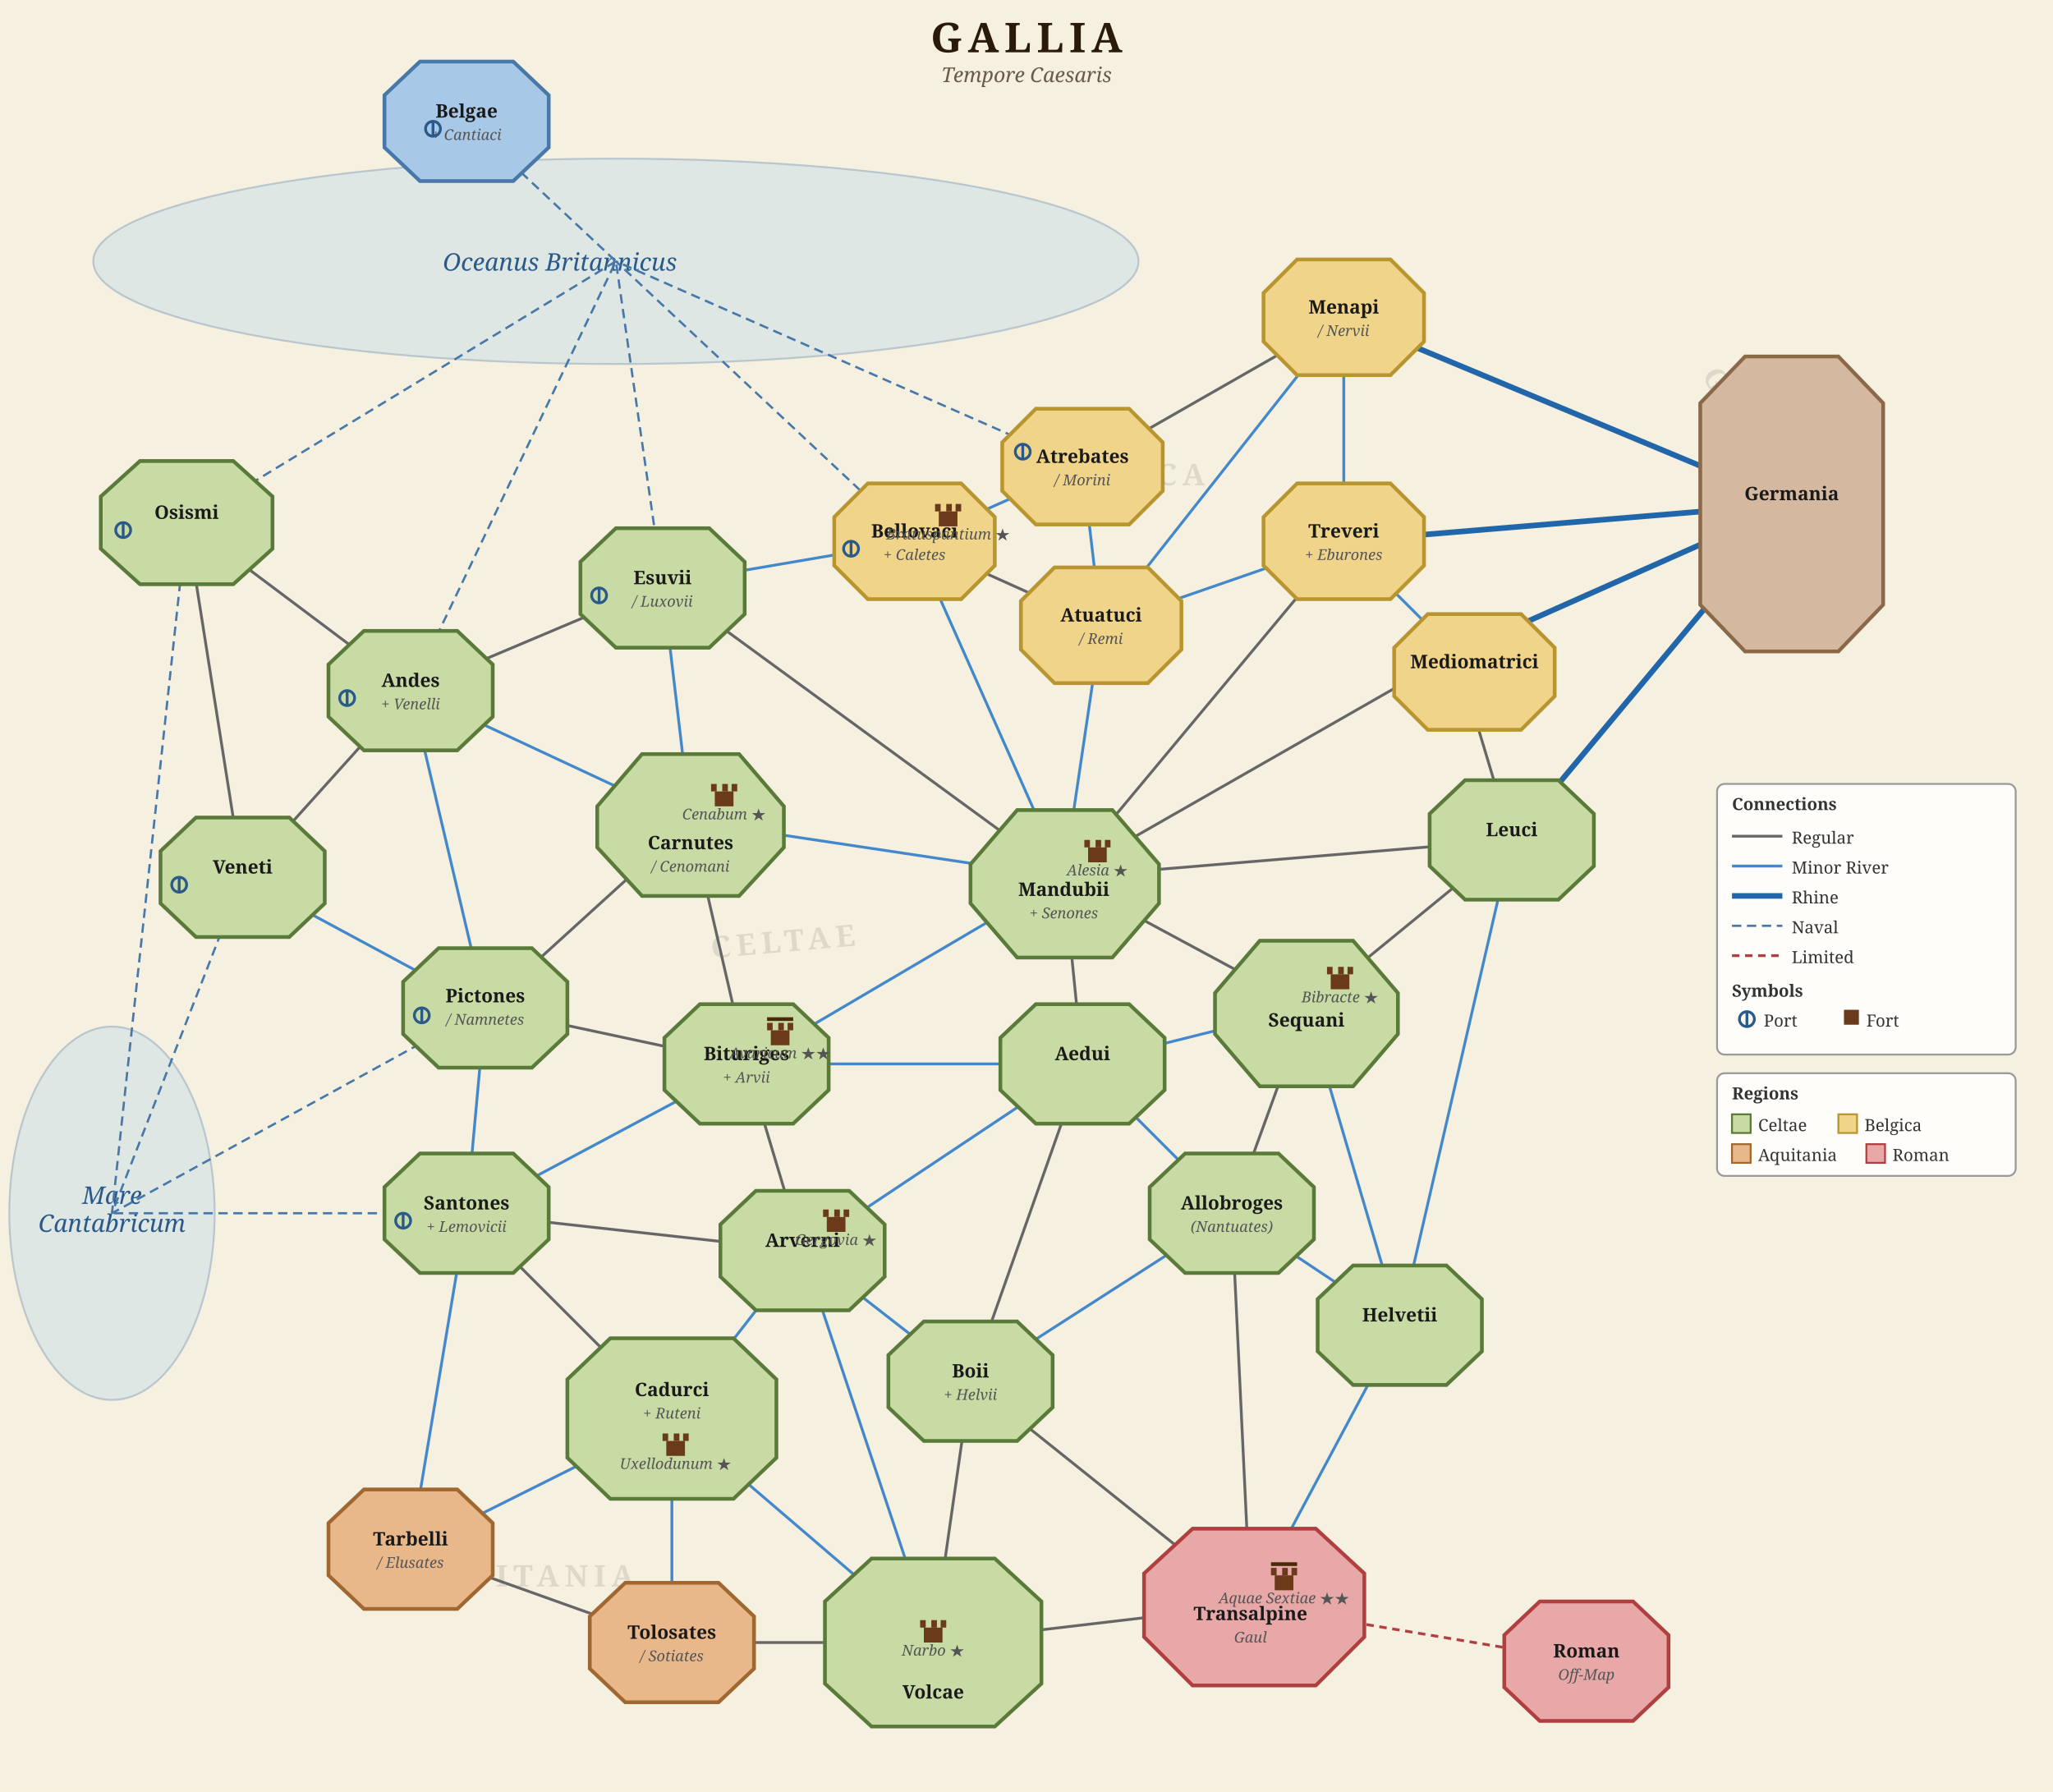
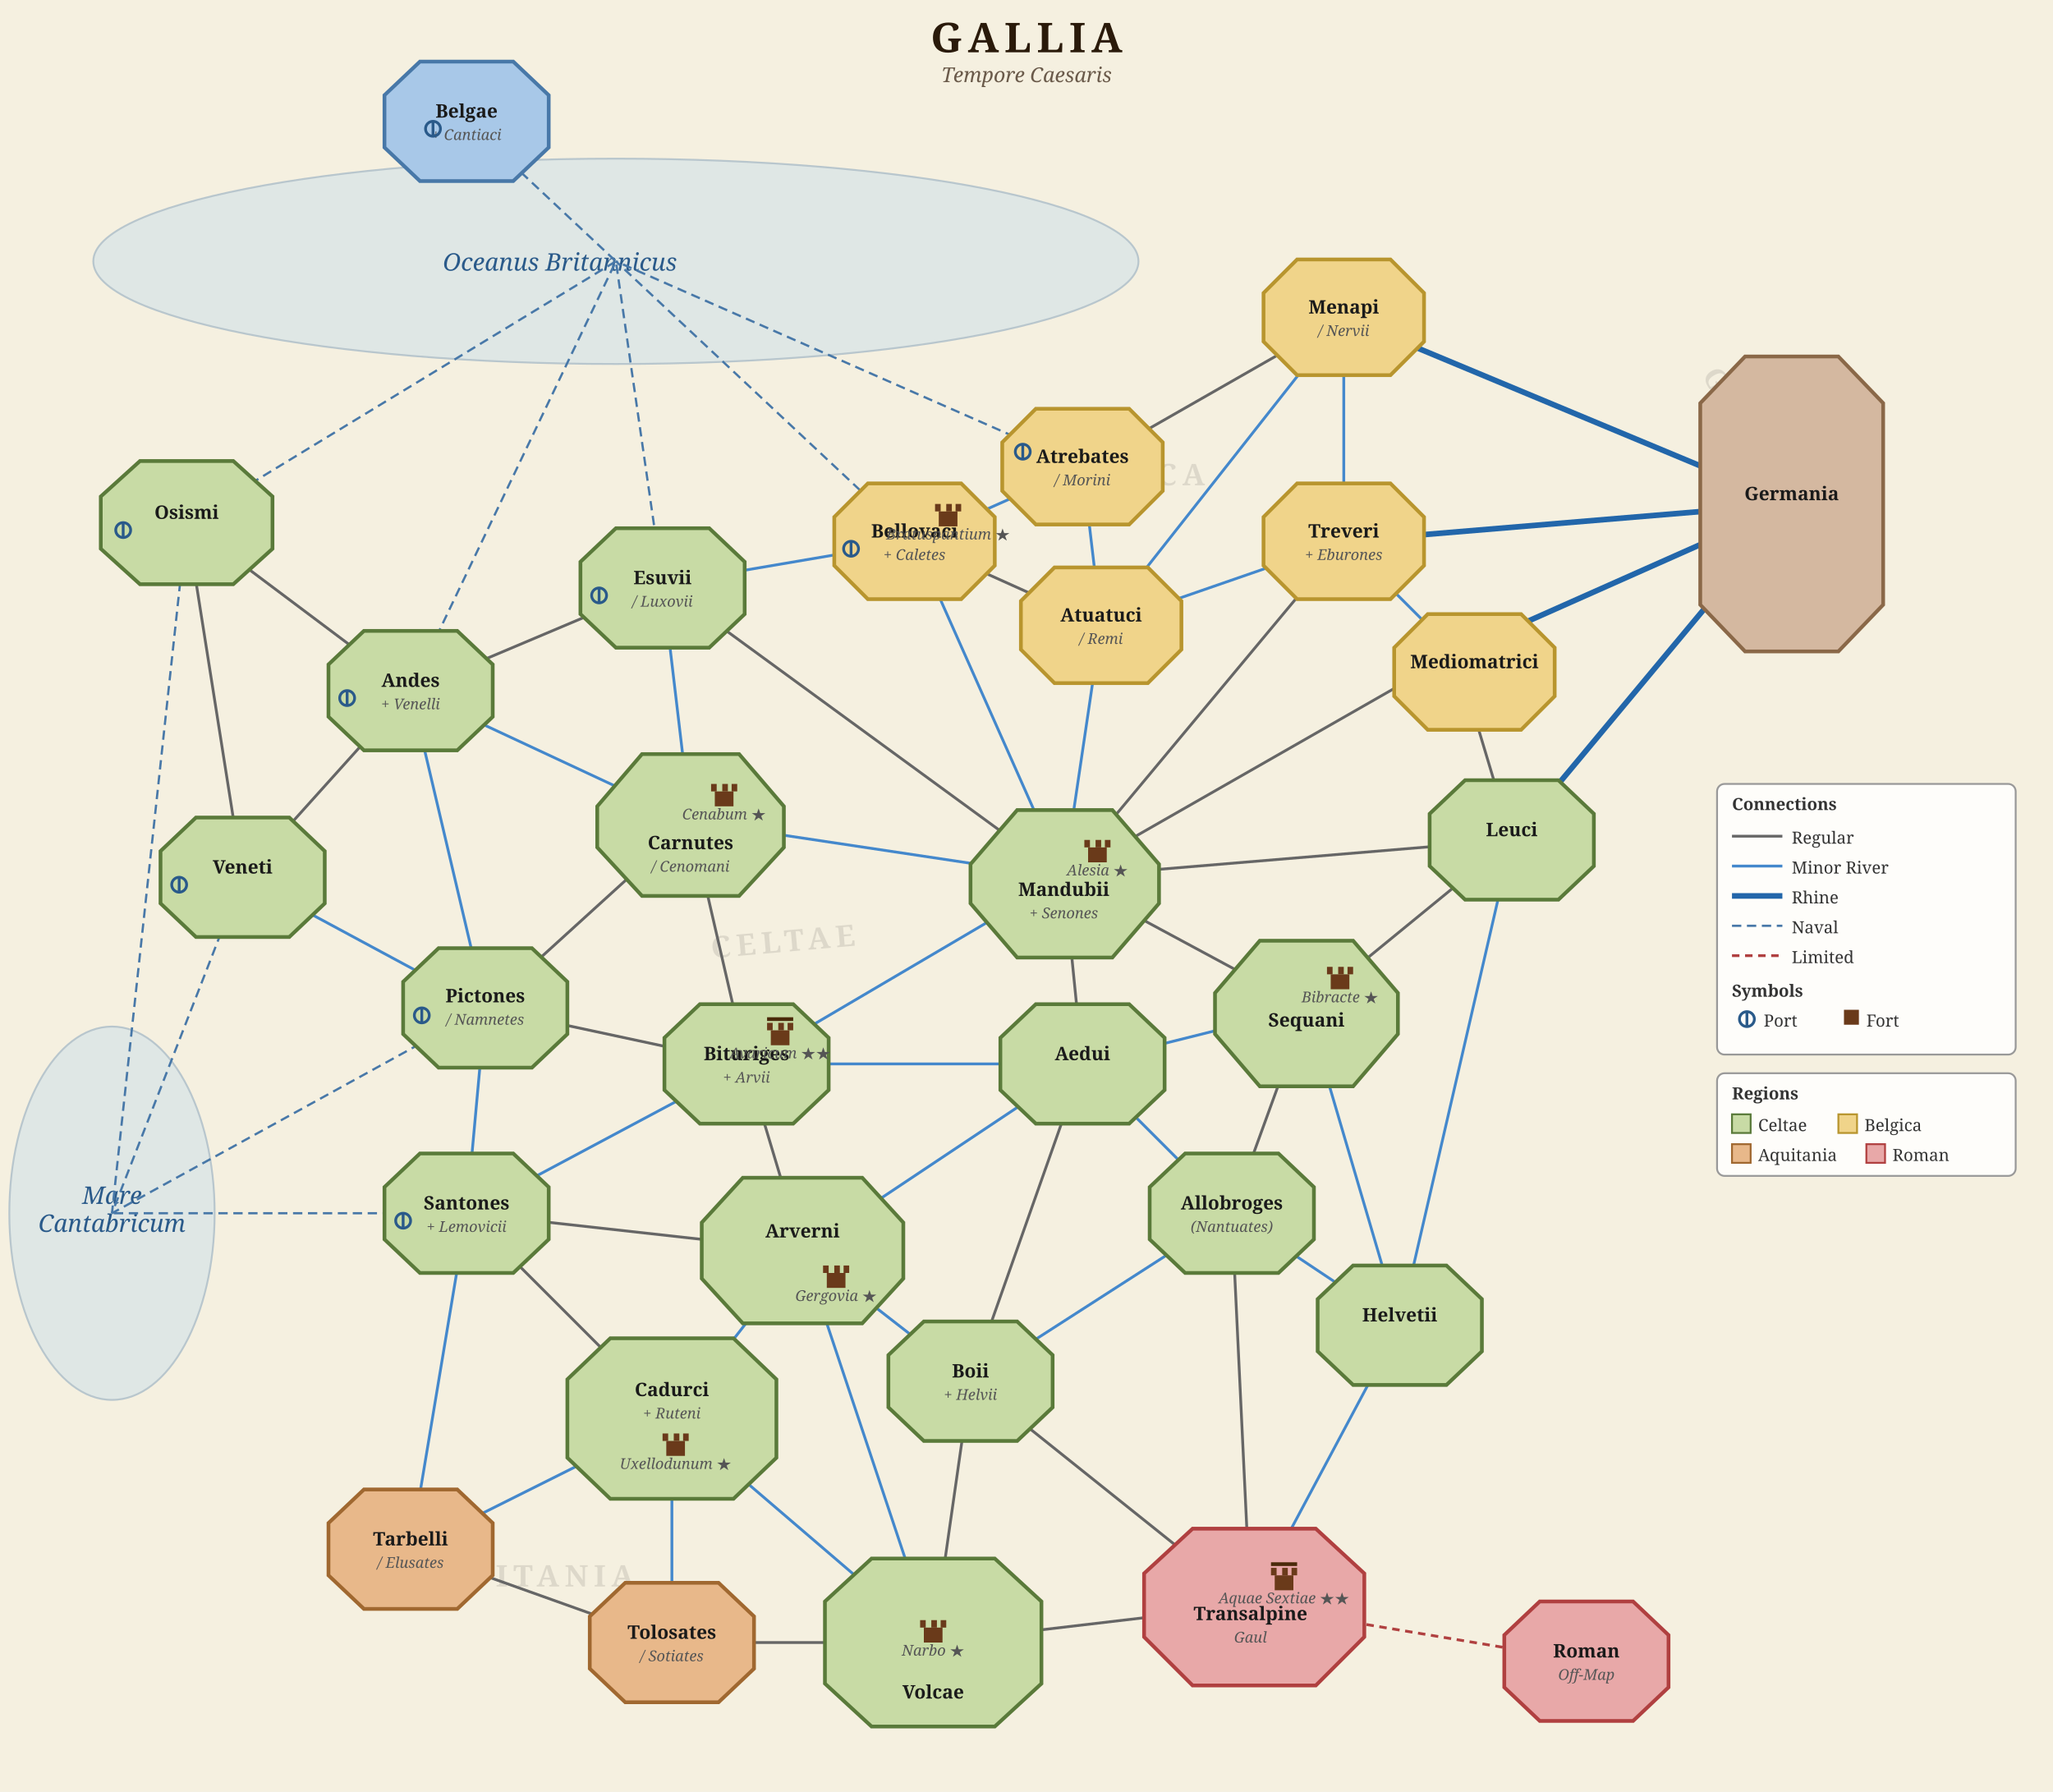
<svg xmlns="http://www.w3.org/2000/svg" viewBox="0 0 1100 960" width="1100" height="960">
  <defs>
    <style>
      .region-celtae { fill: #c8dba5; stroke: #5a7a3a; }
      .region-belgica { fill: #f0d48a; stroke: #b8952e; }
      .region-aquitania { fill: #e8b88a; stroke: #a06830; }
      .region-britannia { fill: #a8c8e8; stroke: #4878a8; }
      .region-germania { fill: #d4b8a0; stroke: #8a6848; }
      .region-roman { fill: #e8a8a8; stroke: #b04040; }
      .region-sea { fill: #b8d8ef; stroke: #4878a8; stroke-width: 1; }

      .area-shape { stroke-width: 2; cursor: pointer; }
      .area-shape:hover { filter: brightness(1.08); }

      .label { font-family: 'Georgia', serif; font-size: 10px; fill: #1a1a1a; text-anchor: middle; pointer-events: none; font-weight: bold; }
      .label-small { font-family: 'Georgia', serif; font-size: 8px; fill: #555; text-anchor: middle; pointer-events: none; font-style: italic; }
      .label-sea { font-family: 'Georgia', serif; font-size: 13px; fill: #2a5a8a; text-anchor: middle; font-style: italic; pointer-events: none; }
      .label-region { font-family: 'Georgia', serif; font-size: 16px; fill: rgba(0,0,0,0.10); text-anchor: middle; font-weight: bold; font-variant: small-caps; letter-spacing: 3px; pointer-events: none; }

      .conn-regular { stroke: #666; stroke-width: 1.5; fill: none; }
      .conn-minor_river { stroke: #4488cc; stroke-width: 1.5; fill: none; }
      .conn-major_river { stroke: #2266aa; stroke-width: 3; fill: none; }
      .conn-naval { stroke: #4878a8; stroke-width: 1.2; fill: none; stroke-dasharray: 5,3; }
      .conn-limited { stroke: #b04040; stroke-width: 1.5; fill: none; stroke-dasharray: 4,3; }

      .fort-icon { fill: #6a3a1a; }
      .legend-text { font-family: 'Georgia', serif; font-size: 9px; fill: #333; }
    </style>
  </defs>
  <rect width="1100" height="960" fill="#f5f0e0" />
  <text x="550" y="28" text-anchor="middle" font-family="Georgia, serif" font-size="22" font-weight="bold" fill="#2a1a0a" letter-spacing="3">GALLIA</text>
  <text x="550" y="44" text-anchor="middle" font-family="Georgia, serif" font-size="11" fill="#6a5a4a" font-style="italic">Tempore Caesaris</text>
  <ellipse cx="60" cy="650" rx="55" ry="100" class="region-sea" opacity="0.35" />
  <ellipse cx="330" cy="140" rx="280" ry="55" class="region-sea" opacity="0.35" />
  <text x="60" y="645" class="label-sea" font-size="10">Mare</text>
  <text x="60" y="660" class="label-sea" font-size="10">Cantabricum</text>
  <text x="300" y="145" class="label-sea">Oceanus Britannicus</text>
  <text x="420" y="510" class="label-region" transform="rotate(-5, 420, 510)">CELTAE</text>
  <text x="600" y="260" class="label-region">BELGICA</text>
  <text x="280" y="850" class="label-region">AQUITANIA</text>
  <text x="940" y="250" class="label-region" transform="rotate(60, 940, 250)">GERMANIA</text>
  <line x1="100" y1="280" x2="130" y2="470" class="conn-regular" />
  <line x1="100" y1="280" x2="220" y2="370" class="conn-regular" />
  <line x1="130" y1="470" x2="220" y2="370" class="conn-regular" />
  <line x1="220" y1="370" x2="355" y2="313" class="conn-regular" />
  <line x1="260" y1="540" x2="370" y2="440" class="conn-regular" />
  <line x1="260" y1="540" x2="400" y2="570" class="conn-regular" />
  <line x1="370" y1="440" x2="400" y2="570" class="conn-regular" />
  <line x1="355" y1="313" x2="570" y2="470" class="conn-regular" />
  <line x1="490" y1="290" x2="590" y2="335" class="conn-regular" />
  <line x1="400" y1="570" x2="430" y2="670" class="conn-regular" />
  <line x1="250" y1="650" x2="430" y2="670" class="conn-regular" />
  <line x1="250" y1="650" x2="360" y2="760" class="conn-regular" />
  <line x1="580" y1="570" x2="570" y2="470" class="conn-regular" />
  <line x1="580" y1="570" x2="520" y2="740" class="conn-regular" />
  <line x1="520" y1="740" x2="500" y2="880" class="conn-regular" />
  <line x1="520" y1="740" x2="670" y2="860" class="conn-regular" />
  <line x1="500" y1="880" x2="360" y2="880" class="conn-regular" />
  <line x1="500" y1="880" x2="670" y2="860" class="conn-regular" />
  <line x1="220" y1="830" x2="360" y2="880" class="conn-regular" />
  <line x1="660" y1="650" x2="700" y2="540" class="conn-regular" />
  <line x1="660" y1="650" x2="670" y2="860" class="conn-regular" />
  <line x1="700" y1="540" x2="570" y2="470" class="conn-regular" />
  <line x1="700" y1="540" x2="810" y2="450" class="conn-regular" />
  <line x1="810" y1="450" x2="570" y2="470" class="conn-regular" />
  <line x1="810" y1="450" x2="780" y2="350" class="conn-regular" />
  <line x1="720" y1="290" x2="570" y2="470" class="conn-regular" />
  <line x1="570" y1="470" x2="780" y2="350" class="conn-regular" />
  <line x1="580" y1="250" x2="720" y2="170" class="conn-regular" />
  <line x1="130" y1="470" x2="260" y2="540" class="conn-minor_river" />
  <line x1="220" y1="370" x2="260" y2="540" class="conn-minor_river" />
  <line x1="220" y1="370" x2="370" y2="440" class="conn-minor_river" />
  <line x1="260" y1="540" x2="250" y2="650" class="conn-minor_river" />
  <line x1="370" y1="440" x2="355" y2="313" class="conn-minor_river" />
  <line x1="370" y1="440" x2="570" y2="470" class="conn-minor_river" />
  <line x1="355" y1="313" x2="490" y2="290" class="conn-minor_river" />
  <line x1="490" y1="290" x2="570" y2="470" class="conn-minor_river" />
  <line x1="490" y1="290" x2="580" y2="250" class="conn-minor_river" />
  <line x1="590" y1="335" x2="570" y2="470" class="conn-minor_river" />
  <line x1="590" y1="335" x2="580" y2="250" class="conn-minor_river" />
  <line x1="590" y1="335" x2="720" y2="290" class="conn-minor_river" />
  <line x1="590" y1="335" x2="720" y2="170" class="conn-minor_river" />
  <line x1="720" y1="170" x2="720" y2="290" class="conn-minor_river" />
  <line x1="720" y1="290" x2="780" y2="350" class="conn-minor_river" />
  <line x1="400" y1="570" x2="250" y2="650" class="conn-minor_river" />
  <line x1="400" y1="570" x2="580" y2="570" class="conn-minor_river" />
  <line x1="400" y1="570" x2="570" y2="470" class="conn-minor_river" />
  <line x1="430" y1="670" x2="360" y2="760" class="conn-minor_river" />
  <line x1="430" y1="670" x2="500" y2="880" class="conn-minor_river" />
  <line x1="430" y1="670" x2="520" y2="740" class="conn-minor_river" />
  <line x1="430" y1="670" x2="580" y2="570" class="conn-minor_river" />
  <line x1="580" y1="570" x2="660" y2="650" class="conn-minor_river" />
  <line x1="580" y1="570" x2="700" y2="540" class="conn-minor_river" />
  <line x1="520" y1="740" x2="660" y2="650" class="conn-minor_river" />
  <line x1="660" y1="650" x2="750" y2="710" class="conn-minor_river" />
  <line x1="750" y1="710" x2="700" y2="540" class="conn-minor_river" />
  <line x1="750" y1="710" x2="810" y2="450" class="conn-minor_river" />
  <line x1="750" y1="710" x2="670" y2="860" class="conn-minor_river" />
  <line x1="360" y1="760" x2="220" y2="830" class="conn-minor_river" />
  <line x1="360" y1="760" x2="360" y2="880" class="conn-minor_river" />
  <line x1="360" y1="760" x2="500" y2="880" class="conn-minor_river" />
  <line x1="250" y1="650" x2="220" y2="830" class="conn-minor_river" />
  <line x1="580" y1="570" x2="400" y2="570" class="conn-minor_river" opacity="0" />
  <line x1="810" y1="450" x2="960" y2="270" class="conn-major_river" />
  <line x1="780" y1="350" x2="960" y2="270" class="conn-major_river" />
  <line x1="720" y1="290" x2="960" y2="270" class="conn-major_river" />
  <line x1="720" y1="170" x2="960" y2="270" class="conn-major_river" />
  <line x1="100" y1="280" x2="60" y2="650" class="conn-naval" />
  <line x1="130" y1="470" x2="60" y2="650" class="conn-naval" />
  <line x1="260" y1="540" x2="60" y2="650" class="conn-naval" />
  <line x1="250" y1="650" x2="60" y2="650" class="conn-naval" />
  <line x1="100" y1="280" x2="330" y2="140" class="conn-naval" />
  <line x1="220" y1="370" x2="330" y2="140" class="conn-naval" />
  <line x1="355" y1="313" x2="330" y2="140" class="conn-naval" />
  <line x1="490" y1="290" x2="330" y2="140" class="conn-naval" />
  <line x1="580" y1="250" x2="330" y2="140" class="conn-naval" />
  <line x1="250" y1="65" x2="330" y2="140" class="conn-naval" />
  <line x1="670" y1="860" x2="850" y2="890" class="conn-limited" />
  <polygon points="54,266 75,247 125,247 146,266 146,294 125,313 75,313 54,294" class="area-shape region-celtae" />
  <polygon points="86,456 105,438 155,438 174,456 174,484 155,502 105,502 86,484" class="area-shape region-celtae" />
  <polygon points="176,356 195,338 245,338 264,356 264,384 245,402 195,402 176,384" class="area-shape region-celtae" />
  <polygon points="216,526 235,508 285,508 304,526 304,554 285,572 235,572 216,554" class="area-shape region-celtae" />
  <polygon points="311,301 330,283 380,283 399,301 399,329 380,347 330,347 311,329" class="area-shape region-celtae" />
  <polygon points="320,432 344,404 396,404 420,432 420,454 396,480 344,480 320,454" class="area-shape region-celtae" />
  <polygon points="356,556 375,538 425,538 444,556 444,584 425,602 375,602 356,584" class="area-shape region-celtae" />
  <polygon points="520,463 545,434 596,434 621,463 621,484 596,513 545,513 520,484" class="area-shape region-celtae" />
  <polygon points="536,556 555,538 605,538 624,556 624,584 605,602 555,602 536,584" class="area-shape region-celtae" />
-   <polygon points="386,656 405,638 455,638 474,656 474,684 455,702 405,702 386,684" class="area-shape region-celtae" />
+   <polygon points="376,655 398,631 462,631 484,655 484,685 462,709 398,709 376,685" class="area-shape region-celtae" />
  <polygon points="476,726 495,708 545,708 564,726 564,754 545,772 495,772 476,754" class="area-shape region-celtae" />
  <polygon points="442,858 467,835 533,835 558,858 558,902 533,925 467,925 442,902" class="area-shape region-celtae" />
  <polygon points="304,739 327,717 393,717 416,739 416,781 393,803 327,803 304,781" class="area-shape region-celtae" />
  <polygon points="206,636 225,618 275,618 294,636 294,664 275,682 225,682 206,664" class="area-shape region-celtae" />
  <polygon points="651,532 675,504 725,504 749,532 749,554 725,582 675,582 651,554" class="area-shape region-celtae" />
  <polygon points="766,436 785,418 835,418 854,436 854,464 835,482 785,482 766,464" class="area-shape region-celtae" />
  <polygon points="706,696 725,678 775,678 794,696 794,724 775,742 725,742 706,724" class="area-shape region-celtae" />
  <polygon points="616,636 635,618 685,618 704,636 704,664 685,682 635,682 616,664" class="area-shape region-celtae" />
  <polygon points="447,277 465,259 515,259 533,277 533,303 515,321 465,321 447,303" class="area-shape region-belgica" />
  <polygon points="547,322 565,304 615,304 633,322 633,348 615,366 565,366 547,348" class="area-shape region-belgica" />
  <polygon points="537,237 555,219 605,219 623,237 623,263 605,281 555,281 537,263" class="area-shape region-belgica" />
  <polygon points="677,157 695,139 745,139 763,157 763,183 745,201 695,201 677,183" class="area-shape region-belgica" />
  <polygon points="677,277 695,259 745,259 763,277 763,303 745,321 695,321 677,303" class="area-shape region-belgica" />
  <polygon points="747,347 765,329 815,329 833,347 833,373 815,391 765,391 747,373" class="area-shape region-belgica" />
  <polygon points="176,816 195,798 245,798 264,816 264,844 245,862 195,862 176,844" class="area-shape region-aquitania" />
  <polygon points="316,866 335,848 385,848 404,866 404,894 385,912 335,912 316,894" class="area-shape region-aquitania" />
  <polygon points="206,51 225,33 275,33 294,51 294,79 275,97 225,97 206,79" class="area-shape region-britannia" />
  <polygon points="911,216 935,191 985,191 1009,216 1009,324 985,349 935,349 911,324" class="area-shape region-germania" />
  <polygon points="613,843 639,819 705,819 731,843 731,877 705,903 639,903 613,877" class="area-shape region-roman" />
  <polygon points="806,876 825,858 875,858 894,876 894,904 875,922 825,922 806,904" class="area-shape region-roman" />
  <text x="100" y="278" class="label">Osismi</text>
  <text x="130" y="468" class="label">Veneti</text>
  <text x="220" y="368" class="label">Andes</text>
  <text x="220" y="380" class="label-small">+ Venelli</text>
  <text x="260" y="537" class="label">Pictones</text>
  <text x="260" y="549" class="label-small">/ Namnetes</text>
  <text x="355" y="313" class="label">Esuvii</text>
  <text x="355" y="325" class="label-small">/ Luxovii</text>
  <text x="370" y="455" class="label">Carnutes</text>
  <text x="370" y="467" class="label-small">/ Cenomani</text>
  <text x="400" y="568" class="label">Bituriges</text>
  <text x="400" y="580" class="label-small">+ Arvii</text>
  <text x="570" y="480" class="label">Mandubii</text>
  <text x="570" y="492" class="label-small">+ Senones</text>
  <text x="580" y="568" class="label">Aedui</text>
-   <text x="430" y="668" class="label">Arverni</text>
+   <text x="430" y="663" class="label">Arverni</text>
  <text x="520" y="738" class="label">Boii</text>
  <text x="520" y="750" class="label-small">+ Helvii</text>
  <text x="500" y="910" class="label">Volcae</text>
  <text x="360" y="748" class="label">Cadurci</text>
  <text x="360" y="760" class="label-small">+ Ruteni</text>
  <text x="250" y="648" class="label">Santones</text>
  <text x="250" y="660" class="label-small">+ Lemovicii</text>
  <text x="700" y="550" class="label">Sequani</text>
  <text x="810" y="448" class="label">Leuci</text>
  <text x="750" y="708" class="label">Helvetii</text>
  <text x="660" y="660" class="label-small">(Nantuates)</text>
  <text x="660" y="648" class="label">Allobroges</text>
  <text x="490" y="288" class="label">Bellovaci</text>
  <text x="490" y="300" class="label-small">+ Caletes</text>
  <text x="590" y="333" class="label">Atuatuci</text>
  <text x="590" y="345" class="label-small">/ Remi</text>
  <text x="580" y="248" class="label">Atrebates</text>
  <text x="580" y="260" class="label-small">/ Morini</text>
  <text x="720" y="168" class="label">Menapi</text>
  <text x="720" y="180" class="label-small">/ Nervii</text>
  <text x="720" y="288" class="label">Treveri</text>
  <text x="720" y="300" class="label-small">+ Eburones</text>
  <text x="790" y="358" class="label">Mediomatrici</text>
  <text x="220" y="828" class="label">Tarbelli</text>
  <text x="220" y="840" class="label-small">/ Elusates</text>
  <text x="360" y="878" class="label">Tolosates</text>
  <text x="360" y="890" class="label-small">/ Sotiates</text>
  <text x="250" y="63" class="label">Belgae</text>
  <text x="250" y="75" class="label-small">+ Cantiaci</text>
  <text x="960" y="268" class="label">Germania</text>
  <text x="670" y="868" class="label">Transalpine</text>
  <text x="670" y="880" class="label-small">Gaul</text>
  <text x="850" y="888" class="label">Roman</text>
  <text x="850" y="900" class="label-small">Off-Map</text>
-   <g transform="translate(448, 660)">
+   <g transform="translate(448, 690)">
    <rect x="-5" y="-8" width="10" height="8" class="fort-icon" />
    <rect x="-7" y="-12" width="3" height="4" class="fort-icon" />
    <rect x="-1" y="-12" width="3" height="4" class="fort-icon" />
    <rect x="4" y="-12" width="3" height="4" class="fort-icon" />
    <text x="0" y="7" class="label-small" font-size="7">Gergovia ★</text>
  </g>
  <g transform="translate(418, 560)">
    <rect x="-5" y="-8" width="10" height="8" class="fort-icon" />
    <rect x="-7" y="-12" width="3" height="4" class="fort-icon" />
    <rect x="-1" y="-12" width="3" height="4" class="fort-icon" />
    <rect x="4" y="-12" width="3" height="4" class="fort-icon" />
    <rect x="-7" y="-15" width="14" height="2" fill="#4a2a0a" />
    <text x="0" y="7" class="label-small" font-size="7">Avaricum ★★</text>
  </g>
  <g transform="translate(388, 432)">
    <rect x="-5" y="-8" width="10" height="8" class="fort-icon" />
    <rect x="-7" y="-12" width="3" height="4" class="fort-icon" />
    <rect x="-1" y="-12" width="3" height="4" class="fort-icon" />
    <rect x="4" y="-12" width="3" height="4" class="fort-icon" />
    <text x="0" y="7" class="label-small" font-size="7">Cenabum ★</text>
  </g>
  <g transform="translate(588, 462)">
    <rect x="-5" y="-8" width="10" height="8" class="fort-icon" />
    <rect x="-7" y="-12" width="3" height="4" class="fort-icon" />
    <rect x="-1" y="-12" width="3" height="4" class="fort-icon" />
    <rect x="4" y="-12" width="3" height="4" class="fort-icon" />
    <text x="0" y="7" class="label-small" font-size="7">Alesia ★</text>
  </g>
  <g transform="translate(508, 282)">
    <rect x="-5" y="-8" width="10" height="8" class="fort-icon" />
    <rect x="-7" y="-12" width="3" height="4" class="fort-icon" />
    <rect x="-1" y="-12" width="3" height="4" class="fort-icon" />
    <rect x="4" y="-12" width="3" height="4" class="fort-icon" />
    <text x="0" y="7" class="label-small" font-size="7">Bratuspantium ★</text>
  </g>
  <g transform="translate(362, 780)">
    <rect x="-5" y="-8" width="10" height="8" class="fort-icon" />
    <rect x="-7" y="-12" width="3" height="4" class="fort-icon" />
    <rect x="-1" y="-12" width="3" height="4" class="fort-icon" />
    <rect x="4" y="-12" width="3" height="4" class="fort-icon" />
    <text x="0" y="7" class="label-small" font-size="7">Uxellodunum ★</text>
  </g>
  <g transform="translate(500, 880)">
    <rect x="-5" y="-8" width="10" height="8" class="fort-icon" />
    <rect x="-7" y="-12" width="3" height="4" class="fort-icon" />
    <rect x="-1" y="-12" width="3" height="4" class="fort-icon" />
    <rect x="4" y="-12" width="3" height="4" class="fort-icon" />
    <text x="0" y="7" class="label-small" font-size="7">Narbo ★</text>
  </g>
  <g transform="translate(718, 530)">
    <rect x="-5" y="-8" width="10" height="8" class="fort-icon" />
    <rect x="-7" y="-12" width="3" height="4" class="fort-icon" />
    <rect x="-1" y="-12" width="3" height="4" class="fort-icon" />
    <rect x="4" y="-12" width="3" height="4" class="fort-icon" />
    <text x="0" y="7" class="label-small" font-size="7">Bibracte ★</text>
  </g>
  <g transform="translate(688, 852)">
    <rect x="-5" y="-8" width="10" height="8" class="fort-icon" />
    <rect x="-7" y="-12" width="3" height="4" class="fort-icon" />
    <rect x="-1" y="-12" width="3" height="4" class="fort-icon" />
    <rect x="4" y="-12" width="3" height="4" class="fort-icon" />
    <rect x="-7" y="-15" width="14" height="2" fill="#4a2a0a" />
    <text x="0" y="7" class="label-small" font-size="7">Aquae Sextiae ★★</text>
  </g>
  <g>
    <circle cx="66" cy="284" r="4" fill="none" stroke="#2a5a8a" stroke-width="1.5" />
    <line x1="66" y1="280" x2="66" y2="288" stroke="#2a5a8a" stroke-width="1.5" />
  </g>
  <g>
    <circle cx="96" cy="474" r="4" fill="none" stroke="#2a5a8a" stroke-width="1.5" />
    <line x1="96" y1="470" x2="96" y2="478" stroke="#2a5a8a" stroke-width="1.5" />
  </g>
  <g>
    <circle cx="186" cy="374" r="4" fill="none" stroke="#2a5a8a" stroke-width="1.5" />
    <line x1="186" y1="370" x2="186" y2="378" stroke="#2a5a8a" stroke-width="1.5" />
  </g>
  <g>
    <circle cx="226" cy="544" r="4" fill="none" stroke="#2a5a8a" stroke-width="1.5" />
    <line x1="226" y1="540" x2="226" y2="548" stroke="#2a5a8a" stroke-width="1.5" />
  </g>
  <g>
    <circle cx="321" cy="319" r="4" fill="none" stroke="#2a5a8a" stroke-width="1.5" />
    <line x1="321" y1="315" x2="321" y2="323" stroke="#2a5a8a" stroke-width="1.5" />
  </g>
  <g>
    <circle cx="456" cy="294" r="4" fill="none" stroke="#2a5a8a" stroke-width="1.5" />
    <line x1="456" y1="290" x2="456" y2="298" stroke="#2a5a8a" stroke-width="1.5" />
  </g>
  <g>
    <circle cx="548" cy="242" r="4" fill="none" stroke="#2a5a8a" stroke-width="1.5" />
    <line x1="548" y1="238" x2="548" y2="246" stroke="#2a5a8a" stroke-width="1.5" />
  </g>
  <g>
    <circle cx="216" cy="654" r="4" fill="none" stroke="#2a5a8a" stroke-width="1.5" />
    <line x1="216" y1="650" x2="216" y2="658" stroke="#2a5a8a" stroke-width="1.5" />
  </g>
  <g>
    <circle cx="232" cy="69" r="4" fill="none" stroke="#2a5a8a" stroke-width="1.5" />
    <line x1="232" y1="65" x2="232" y2="73" stroke="#2a5a8a" stroke-width="1.5" />
  </g>
  <g transform="translate(920, 420)">
    <rect x="0" y="0" width="160" height="145" fill="white" fill-opacity="0.85" stroke="#999" rx="4" />
    <text x="8" y="14" class="legend-text" font-weight="bold">Connections</text>
    <line x1="8" y1="28" x2="35" y2="28" class="conn-regular" />
    <text x="40" y="32" class="legend-text">Regular</text>
    <line x1="8" y1="44" x2="35" y2="44" class="conn-minor_river" />
    <text x="40" y="48" class="legend-text">Minor River</text>
    <line x1="8" y1="60" x2="35" y2="60" class="conn-major_river" />
    <text x="40" y="64" class="legend-text">Rhine</text>
    <line x1="8" y1="76" x2="35" y2="76" class="conn-naval" />
    <text x="40" y="80" class="legend-text">Naval</text>
    <line x1="8" y1="92" x2="35" y2="92" class="conn-limited" />
    <text x="40" y="96" class="legend-text">Limited</text>
    <text x="8" y="114" class="legend-text" font-weight="bold">Symbols</text>
    <circle cx="16" cy="126" r="4" fill="none" stroke="#2a5a8a" stroke-width="1.5" />
    <line x1="16" y1="122" x2="16" y2="130" stroke="#2a5a8a" stroke-width="1.5" />
    <text x="25" y="130" class="legend-text">Port</text>
    <rect x="68" y="121" width="8" height="8" fill="#6a3a1a" />
    <text x="80" y="130" class="legend-text">Fort</text>
  </g>
  <g transform="translate(920, 575)">
    <rect x="0" y="0" width="160" height="55" fill="white" fill-opacity="0.85" stroke="#999" rx="4" />
    <text x="8" y="14" class="legend-text" font-weight="bold">Regions</text>
    <rect x="8" y="22" width="10" height="10" class="region-celtae" />
    <text x="22" y="31" class="legend-text">Celtae</text>
    <rect x="65" y="22" width="10" height="10" class="region-belgica" />
    <text x="79" y="31" class="legend-text">Belgica</text>
    <rect x="8" y="38" width="10" height="10" class="region-aquitania" />
    <text x="22" y="47" class="legend-text">Aquitania</text>
    <rect x="80" y="38" width="10" height="10" class="region-roman" />
    <text x="94" y="47" class="legend-text">Roman</text>
  </g>
</svg>
